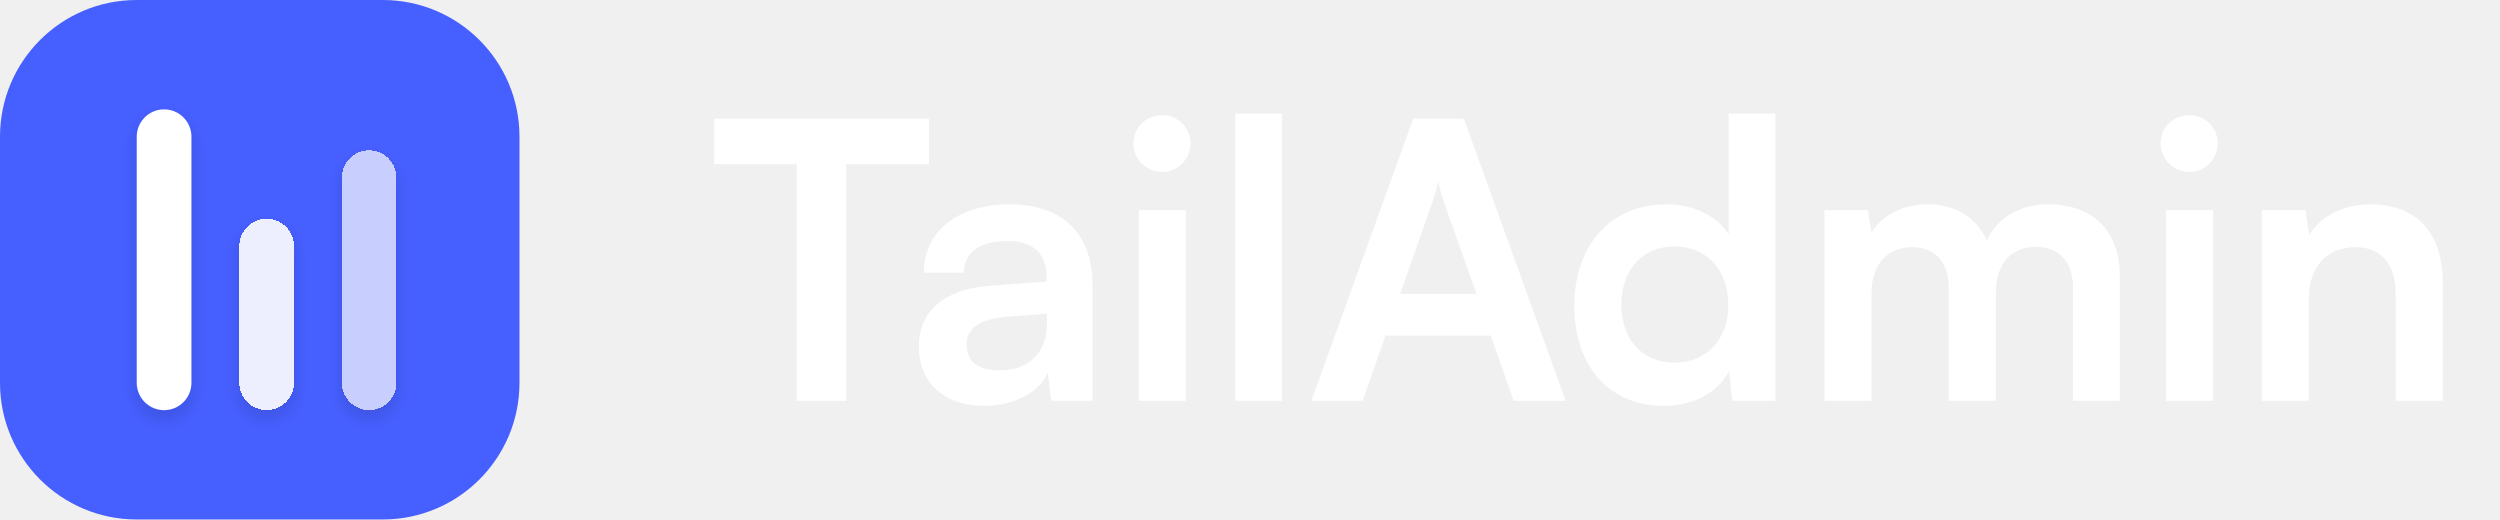
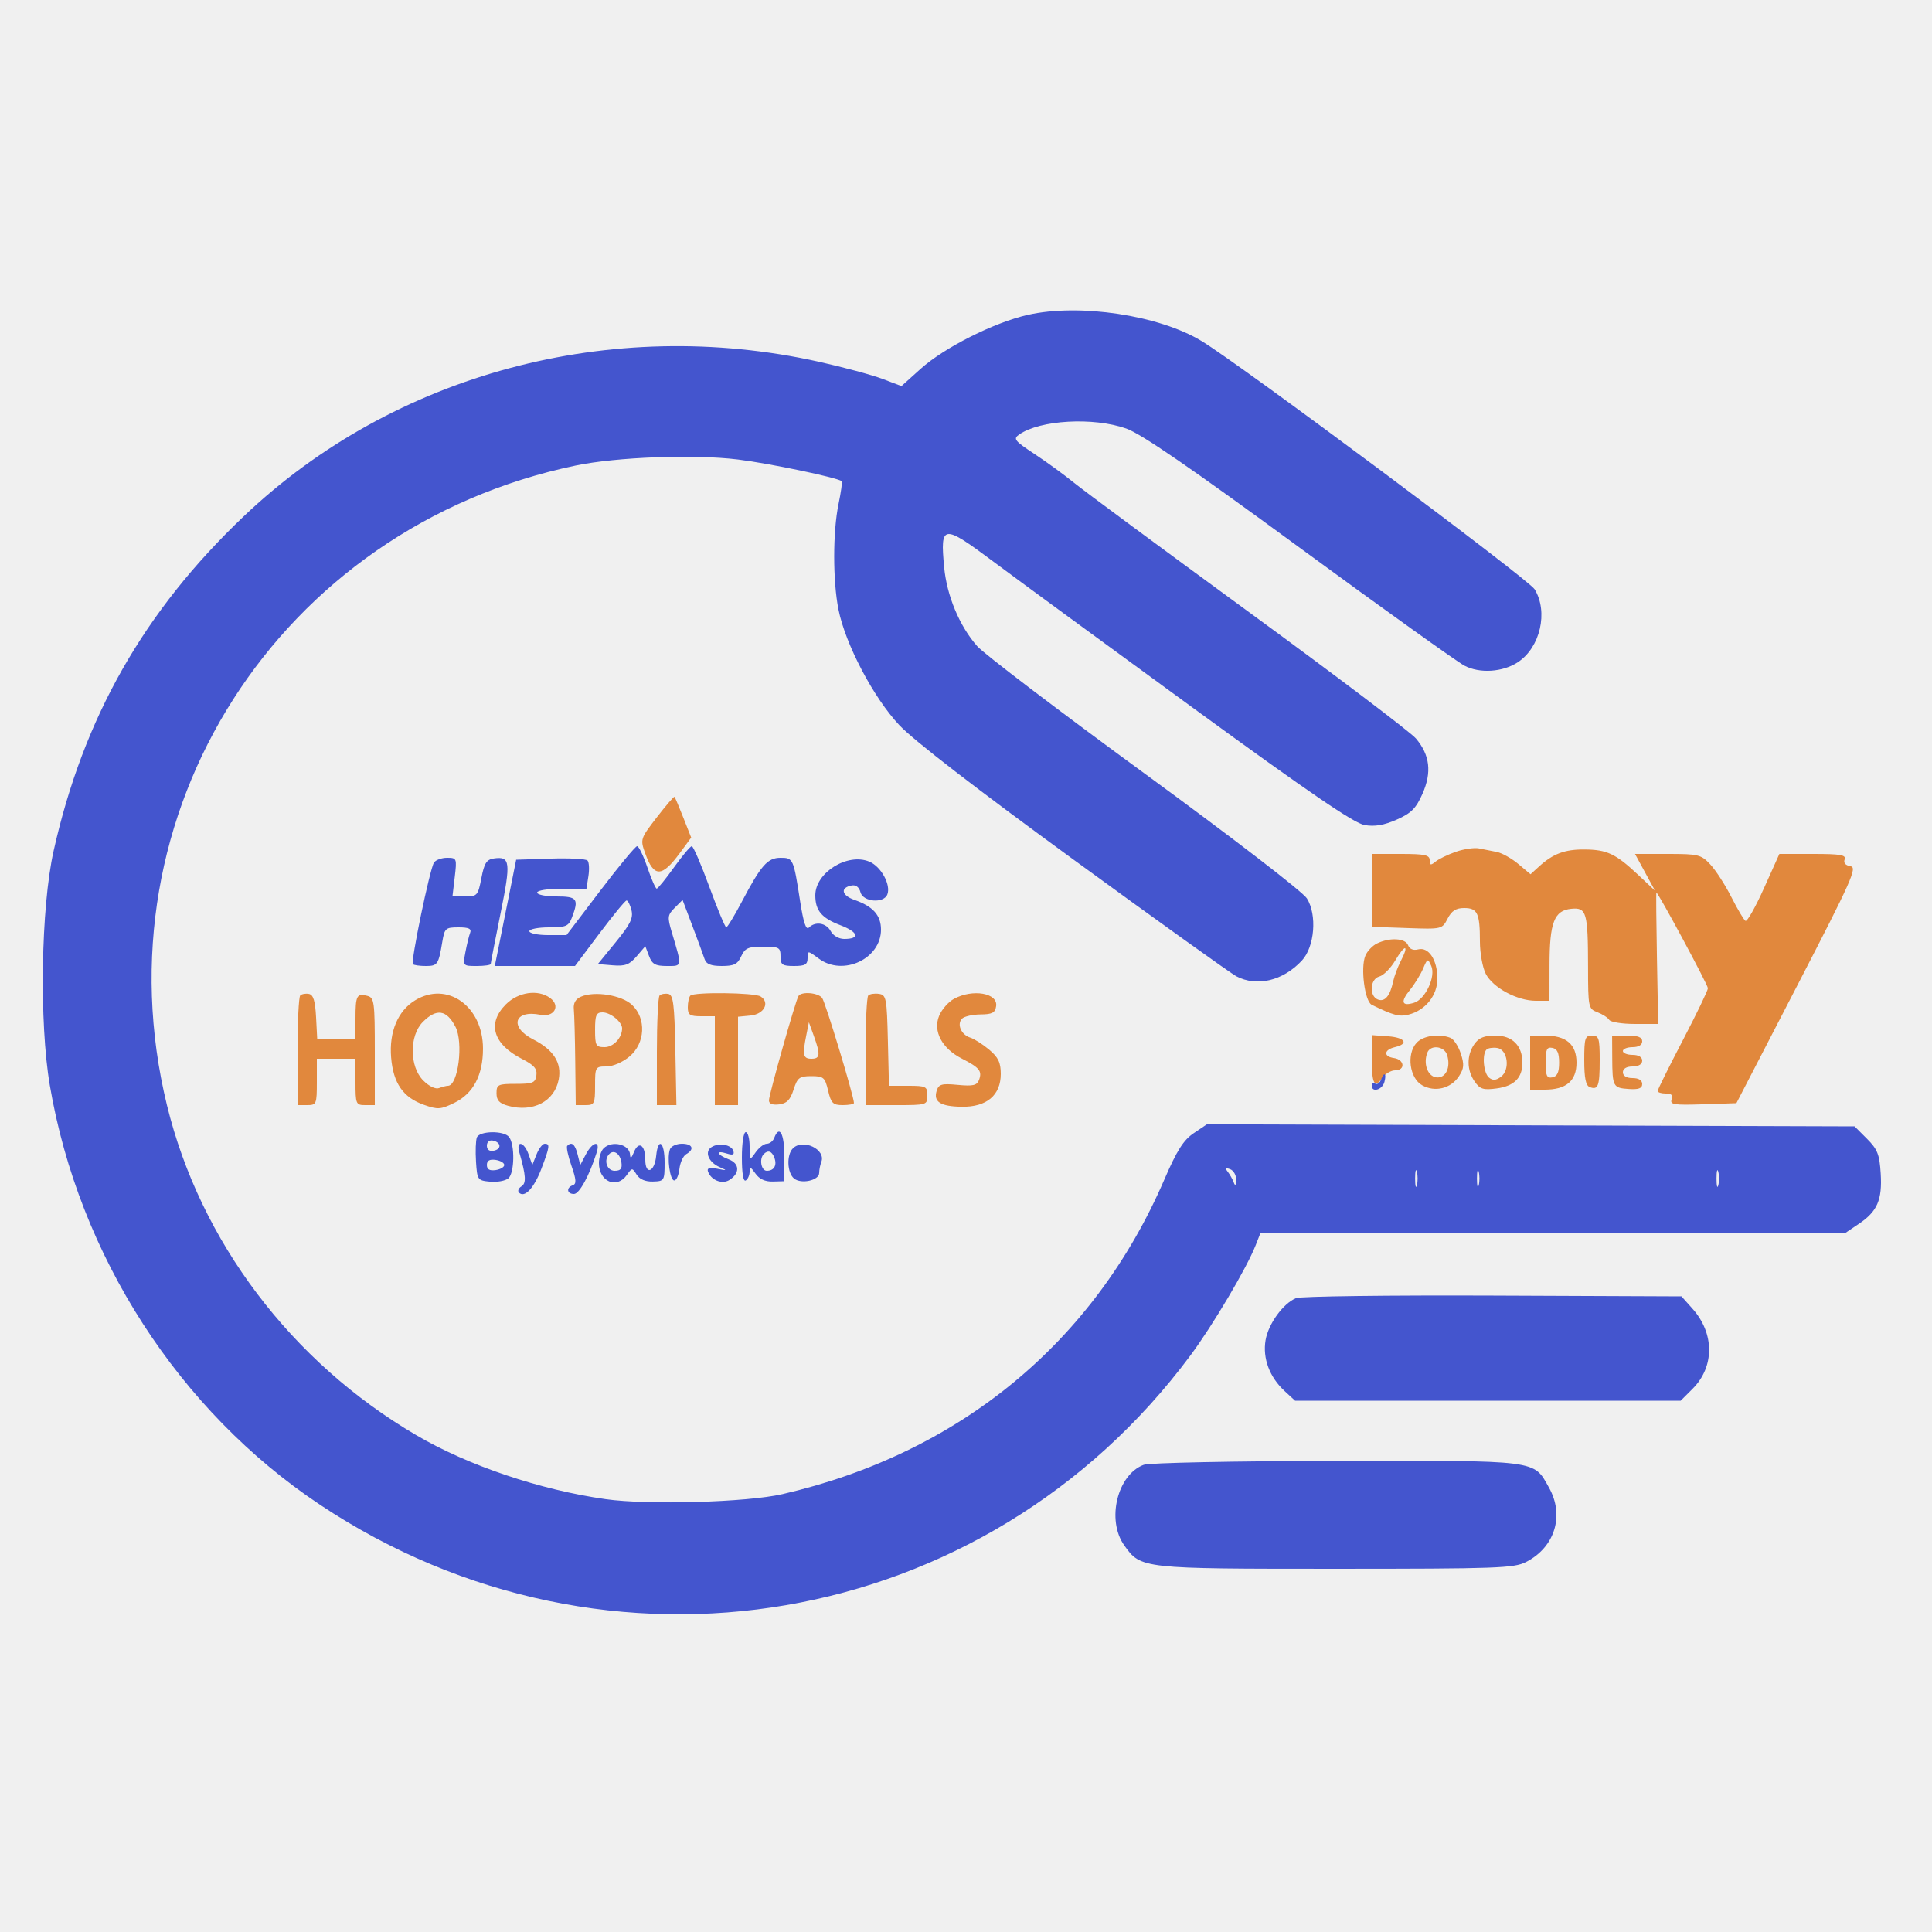
- <svg xmlns="http://www.w3.org/2000/svg" width="154" height="32" viewBox="0 0 154 32" fill="none">
-   <path d="M0 8.421C0 3.77 3.77 0 8.421 0H23.579C28.23 0 32 3.77 32 8.421V23.579C32 28.23 28.23 32 23.579 32H8.421C3.77 32 0 28.23 0 23.579V8.421Z" fill="#465FFF" />
-   <g filter="url(#filter0_d_1608_324)">
-     <path d="M8.424 8.422C8.424 7.491 9.178 6.737 10.108 6.737C11.038 6.737 11.792 7.491 11.792 8.422V23.579C11.792 24.51 11.038 25.264 10.108 25.264C9.178 25.264 8.424 24.51 8.424 23.579V8.422Z" fill="white" />
-   </g>
-   <g filter="url(#filter1_d_1608_324)">
-     <path d="M14.742 15.157C14.742 14.227 15.496 13.473 16.426 13.473C17.357 13.473 18.111 14.227 18.111 15.157V23.578C18.111 24.508 17.357 25.262 16.426 25.262C15.496 25.262 14.742 24.508 14.742 23.578V15.157Z" fill="white" fill-opacity="0.9" shape-rendering="crispEdges" />
-   </g>
-   <g filter="url(#filter2_d_1608_324)">
-     <path d="M21.055 10.946C21.055 10.016 21.809 9.262 22.739 9.262C23.669 9.262 24.423 10.016 24.423 10.946V23.578C24.423 24.508 23.669 25.262 22.739 25.262C21.809 25.262 21.055 24.508 21.055 23.578V10.946Z" fill="white" fill-opacity="0.7" shape-rendering="crispEdges" />
-   </g>
-   <path d="M44 10.115H49.089V24.691H52.132V10.115H57.221V7.309H44V10.115Z" fill="white" />
-   <path d="M60.617 25C62.448 25 64.042 24.168 64.541 22.955L64.755 24.691H67.299V17.558C67.299 14.3 65.349 12.588 62.187 12.588C59.001 12.588 56.908 14.252 56.908 16.797H59.381C59.381 15.56 60.332 14.847 62.044 14.847C63.518 14.847 64.47 15.489 64.47 17.082V17.343L60.95 17.605C58.168 17.819 56.599 19.174 56.599 21.338C56.599 23.549 58.121 25 60.617 25ZM61.569 22.812C60.261 22.812 59.547 22.289 59.547 21.219C59.547 20.268 60.237 19.674 62.044 19.507L64.493 19.317V19.935C64.493 21.742 63.352 22.812 61.569 22.812Z" fill="white" />
-   <path d="M71.6 10.591C72.551 10.591 73.335 9.806 73.335 8.831C73.335 7.856 72.551 7.095 71.6 7.095C70.601 7.095 69.816 7.856 69.816 8.831C69.816 9.806 70.601 10.591 71.6 10.591ZM70.149 24.691H73.05V12.944H70.149V24.691Z" fill="white" />
-   <path d="M78.972 24.691V7H76.095V24.691H78.972Z" fill="white" />
-   <path d="M83.941 24.691L85.344 20.672H91.835L93.238 24.691H96.448L90.171 7.309H87.056L80.778 24.691H83.941ZM88.221 12.493C88.387 12.017 88.53 11.494 88.601 11.161C88.649 11.518 88.815 12.041 88.958 12.493L90.955 18.104H86.247L88.221 12.493Z" fill="white" />
-   <path d="M102.493 25C104.276 25 105.798 24.215 106.511 22.86L106.701 24.691H109.364V7H106.487V14.443C105.75 13.277 104.3 12.588 102.659 12.588C99.116 12.588 96.976 15.203 96.976 18.865C96.976 22.503 99.092 25 102.493 25ZM103.135 22.337C101.113 22.337 99.877 20.863 99.877 18.77C99.877 16.678 101.113 15.18 103.135 15.18C105.156 15.18 106.464 16.654 106.464 18.77C106.464 20.886 105.156 22.337 103.135 22.337Z" fill="white" />
-   <path d="M115.289 24.691V18.033C115.289 16.131 116.406 15.227 117.785 15.227C119.164 15.227 120.044 16.107 120.044 17.748V24.691H122.945V18.033C122.945 16.107 124.015 15.203 125.418 15.203C126.797 15.203 127.701 16.083 127.701 17.771V24.691H130.578V17.011C130.578 14.3 129.008 12.588 126.155 12.588C124.372 12.588 122.993 13.468 122.398 14.823C121.78 13.468 120.543 12.588 118.76 12.588C117.072 12.588 115.883 13.349 115.289 14.324L115.051 12.944H112.388V24.691H115.289Z" fill="white" />
-   <path d="M134.876 10.591C135.827 10.591 136.612 9.806 136.612 8.831C136.612 7.856 135.827 7.095 134.876 7.095C133.877 7.095 133.093 7.856 133.093 8.831C133.093 9.806 133.877 10.591 134.876 10.591ZM133.426 24.691H136.327V12.944H133.426V24.691Z" fill="white" />
-   <path d="M142.225 24.691V18.366C142.225 16.464 143.318 15.227 145.102 15.227C146.6 15.227 147.575 16.178 147.575 18.152V24.691H150.476V17.462C150.476 14.419 148.954 12.588 146.005 12.588C144.412 12.588 142.985 13.277 142.248 14.466L142.011 12.944H139.324V24.691H142.225Z" fill="white" />
-   <defs>
-     <filter id="filter0_d_1608_324" x="7.424" y="6.237" width="5.368" height="20.526" filterUnits="userSpaceOnUse" color-interpolation-filters="sRGB">
-       <feFlood flood-opacity="0" result="BackgroundImageFix" />
-       <feColorMatrix in="SourceAlpha" type="matrix" values="0 0 0 0 0 0 0 0 0 0 0 0 0 0 0 0 0 0 127 0" result="hardAlpha" />
-       <feOffset dy="0.5" />
-       <feGaussianBlur stdDeviation="0.5" />
-       <feComposite in2="hardAlpha" operator="out" />
-       <feColorMatrix type="matrix" values="0 0 0 0 0 0 0 0 0 0 0 0 0 0 0 0 0 0 0.12 0" />
-       <feBlend mode="normal" in2="BackgroundImageFix" result="effect1_dropShadow_1608_324" />
-       <feBlend mode="normal" in="SourceGraphic" in2="effect1_dropShadow_1608_324" result="shape" />
-     </filter>
-     <filter id="filter1_d_1608_324" x="13.742" y="12.973" width="5.368" height="13.79" filterUnits="userSpaceOnUse" color-interpolation-filters="sRGB">
-       <feFlood flood-opacity="0" result="BackgroundImageFix" />
-       <feColorMatrix in="SourceAlpha" type="matrix" values="0 0 0 0 0 0 0 0 0 0 0 0 0 0 0 0 0 0 127 0" result="hardAlpha" />
-       <feOffset dy="0.5" />
-       <feGaussianBlur stdDeviation="0.5" />
-       <feComposite in2="hardAlpha" operator="out" />
-       <feColorMatrix type="matrix" values="0 0 0 0 0 0 0 0 0 0 0 0 0 0 0 0 0 0 0.12 0" />
-       <feBlend mode="normal" in2="BackgroundImageFix" result="effect1_dropShadow_1608_324" />
-       <feBlend mode="normal" in="SourceGraphic" in2="effect1_dropShadow_1608_324" result="shape" />
-     </filter>
-     <filter id="filter2_d_1608_324" x="20.055" y="8.762" width="5.368" height="18" filterUnits="userSpaceOnUse" color-interpolation-filters="sRGB">
-       <feFlood flood-opacity="0" result="BackgroundImageFix" />
-       <feColorMatrix in="SourceAlpha" type="matrix" values="0 0 0 0 0 0 0 0 0 0 0 0 0 0 0 0 0 0 127 0" result="hardAlpha" />
-       <feOffset dy="0.5" />
-       <feGaussianBlur stdDeviation="0.5" />
-       <feComposite in2="hardAlpha" operator="out" />
-       <feColorMatrix type="matrix" values="0 0 0 0 0 0 0 0 0 0 0 0 0 0 0 0 0 0 0.12 0" />
-       <feBlend mode="normal" in2="BackgroundImageFix" result="effect1_dropShadow_1608_324" />
-       <feBlend mode="normal" in="SourceGraphic" in2="effect1_dropShadow_1608_324" result="shape" />
-     </filter>
-   </defs>
+ <svg xmlns="http://www.w3.org/2000/svg" width="500" height="500" viewBox="0 0 500 500" version="1.1">
+   <path d="M 169.966 211.545 C 165.729 217.036, 165.673 217.208, 166.965 220.820 C 169.221 227.126, 171.270 227.118, 175.929 220.782 L 178.880 216.769 176.856 211.635 C 175.743 208.811, 174.709 206.376, 174.558 206.225 C 174.406 206.073, 172.340 208.467, 169.966 211.545 M 376.741 220.453 C 374.673 221.178, 372.310 222.328, 371.491 223.008 C 370.274 224.017, 370 223.947, 370 222.622 C 370 221.270, 368.752 221, 362.500 221 L 355 221 355 230.429 L 355 239.858 364.106 240.179 C 373.164 240.498, 373.220 240.485, 374.632 237.750 C 375.680 235.719, 376.801 235, 378.919 235 C 382.365 235, 383 236.343, 383 243.631 C 383 246.639, 383.684 250.423, 384.521 252.040 C 386.371 255.619, 392.658 259, 397.460 259 L 401 259 401.015 249.750 C 401.032 238.722, 402.228 235.629, 406.642 235.196 C 410.597 234.809, 410.968 236.096, 410.986 250.275 C 411 260.726, 411.072 261.077, 413.403 261.963 C 414.724 262.466, 416.101 263.354, 416.462 263.938 C 416.823 264.522, 419.821 265, 423.125 265 L 429.132 265 428.816 247.999 C 428.642 238.648, 428.578 230.998, 428.673 230.999 C 429.152 231.002, 442 254.869, 442 255.754 C 442 256.321, 439.075 262.389, 435.500 269.238 C 431.925 276.087, 429 281.986, 429 282.346 C 429 282.706, 429.948 283, 431.107 283 C 432.593 283, 433.040 283.454, 432.624 284.539 C 432.115 285.864, 433.238 286.037, 440.707 285.789 L 449.380 285.500 465.160 255 C 479.266 227.735, 480.723 224.465, 478.893 224.170 C 477.602 223.962, 477.048 223.317, 477.392 222.420 C 477.837 221.260, 476.341 221, 469.219 221 L 460.500 221.001 456.500 229.899 C 454.300 234.793, 452.152 238.585, 451.728 238.326 C 451.303 238.067, 449.663 235.300, 448.083 232.177 C 446.504 229.055, 444.060 225.262, 442.653 223.750 C 440.251 221.167, 439.579 221, 431.618 221 L 423.141 221 425.724 225.750 L 428.307 230.500 423.904 226.367 C 418.128 220.946, 415.892 219.892, 410.070 219.847 C 404.969 219.808, 401.936 220.943, 398.298 224.254 L 396.096 226.259 392.971 223.629 C 391.252 222.183, 388.756 220.775, 387.423 220.500 C 386.090 220.225, 383.988 219.805, 382.750 219.568 C 381.512 219.330, 378.808 219.728, 376.741 220.453 M 356.364 244.170 C 355.189 244.738, 353.832 246.170, 353.347 247.352 C 352.069 250.471, 353.200 259.150, 355 260.033 C 360.581 262.770, 362.127 263.185, 364.509 262.587 C 368.895 261.486, 372 257.623, 372 253.268 C 372 248.439, 369.733 244.996, 367.020 245.705 C 365.751 246.037, 364.799 245.639, 364.405 244.613 C 363.707 242.794, 359.667 242.570, 356.364 244.170 M 361.099 248.558 C 359.916 250.561, 358.061 252.433, 356.975 252.717 C 354.548 253.352, 354.270 257.783, 356.601 258.677 C 358.388 259.363, 359.753 257.746, 360.548 254 C 360.840 252.625, 361.751 250.202, 362.571 248.615 C 364.769 244.363, 363.600 244.317, 361.099 248.558 M 368.283 250.700 C 367.626 252.240, 366.086 254.730, 364.861 256.234 C 362.368 259.294, 362.787 260.520, 365.982 259.506 C 368.901 258.579, 371.626 252.717, 370.407 249.985 C 369.512 247.980, 369.431 248.007, 368.283 250.700 M 77.701 257.632 C 77.316 258.018, 77 264.558, 77 272.167 L 77 286 79.500 286 C 81.889 286, 82 285.733, 82 280 L 82 274 87 274 L 92 274 92 280 C 92 285.733, 92.111 286, 94.500 286 L 97 286 97 272.117 C 97 259.212, 96.863 258.197, 95.058 257.725 C 92.324 257.010, 92 257.640, 92 263.667 L 92 269 87.050 269 L 82.100 269 81.800 263.260 C 81.579 259.033, 81.092 257.442, 79.951 257.225 C 79.099 257.063, 78.087 257.246, 77.701 257.632 M 107.420 258.886 C 102.958 261.607, 100.674 267.058, 101.223 273.679 C 101.775 280.330, 104.324 284.020, 109.674 285.912 C 113.298 287.193, 114.030 287.147, 117.584 285.412 C 122.473 283.025, 124.996 278.256, 124.998 271.398 C 125.002 260.403, 115.741 253.811, 107.420 258.886 M 130.923 259.923 C 125.996 264.850, 127.594 270.222, 135.129 274.066 C 138.218 275.641, 139.054 276.604, 138.813 278.302 C 138.538 280.231, 137.888 280.500, 133.500 280.500 C 128.873 280.500, 128.500 280.681, 128.500 282.928 C 128.500 284.776, 129.217 285.553, 131.500 286.181 C 137.942 287.952, 143.526 285.041, 144.593 279.358 C 145.405 275.030, 143.277 271.692, 137.985 268.993 C 131.714 265.793, 133.053 261.261, 139.867 262.623 C 143.418 263.334, 145.151 260.315, 142.363 258.276 C 139.227 255.983, 134.129 256.717, 130.923 259.923 M 150.383 257.929 C 148.961 258.539, 148.344 259.604, 148.505 261.169 C 148.637 262.451, 148.802 268.563, 148.872 274.750 L 149 286 151.500 286 C 153.833 286, 154 285.667, 154 281 C 154 276.140, 154.082 276, 156.923 276 C 158.609 276, 161.149 274.904, 162.923 273.411 C 167.003 269.978, 167.309 263.579, 163.562 260.058 C 160.875 257.534, 153.920 256.410, 150.383 257.929 M 170.701 257.632 C 170.316 258.018, 170 264.558, 170 272.167 L 170 286 172.527 286 L 175.055 286 174.777 271.762 C 174.545 259.848, 174.247 257.477, 172.951 257.228 C 172.099 257.065, 171.087 257.246, 170.701 257.632 M 178.667 257.667 C 178.300 258.033, 178 259.383, 178 260.667 C 178 262.667, 178.500 263, 181.500 263 L 185 263 185 274.500 L 185 286 188 286 L 191 286 191 274.563 L 191 263.127 194.242 262.813 C 197.740 262.475, 199.334 259.460, 196.848 257.885 C 195.263 256.880, 179.641 256.693, 178.667 257.667 M 206.643 257.768 C 205.875 259.012, 199 283.311, 199 284.785 C 199 285.654, 199.933 286.020, 201.625 285.816 C 203.627 285.575, 204.518 284.668, 205.375 282 C 206.375 278.890, 206.886 278.500, 209.962 278.500 C 213.139 278.500, 213.498 278.809, 214.312 282.250 C 215.085 285.518, 215.572 286, 218.099 286 C 219.695 286, 221 285.754, 221 285.454 C 221 283.741, 213.592 259.291, 212.757 258.250 C 211.659 256.879, 207.400 256.544, 206.643 257.768 M 224.709 257.624 C 224.319 258.014, 224 264.558, 224 272.167 L 224 286 232 286 C 239.867 286, 240 285.958, 240 283.500 C 240 281.169, 239.665 281, 235.032 281 L 230.063 281 229.782 269.250 C 229.519 258.291, 229.363 257.480, 227.459 257.208 C 226.336 257.047, 225.099 257.235, 224.709 257.624 M 246.888 258.500 C 245.451 259.280, 243.729 261.241, 243.059 262.857 C 241.395 266.874, 243.753 271.323, 248.953 273.976 C 253.525 276.308, 254.240 277.210, 253.353 279.523 C 252.825 280.898, 251.771 281.136, 247.870 280.762 C 243.730 280.364, 242.952 280.576, 242.421 282.249 C 241.503 285.142, 243.367 286.344, 248.894 286.426 C 255.361 286.523, 259 283.458, 259 277.915 C 259 274.992, 258.348 273.629, 256.005 271.658 C 254.358 270.272, 252.150 268.865, 251.098 268.531 C 248.747 267.785, 247.565 265.035, 248.985 263.615 C 249.562 263.038, 251.715 262.550, 253.767 262.533 C 256.796 262.506, 257.557 262.100, 257.802 260.380 C 258.286 256.993, 251.737 255.864, 246.888 258.500 M 109.455 264.455 C 105.892 268.017, 105.940 276.031, 109.544 279.635 C 111.045 281.136, 112.719 281.938, 113.626 281.590 C 114.472 281.265, 115.505 281, 115.921 281 C 118.579 281, 119.995 269.758, 117.850 265.684 C 115.545 261.305, 112.979 260.930, 109.455 264.455 M 154 266.500 C 154 270.616, 154.210 271, 156.465 271 C 158.747 271, 161 268.585, 161 266.137 C 161 264.470, 157.973 262, 155.929 262 C 154.310 262, 154 262.722, 154 266.500 M 208.670 267.901 C 207.637 273.066, 207.841 274, 210 274 C 212.270 274, 212.374 272.957, 210.594 268.026 L 209.339 264.553 208.670 267.901 M 355 273.776 C 355 280.486, 355.713 281.855, 357.717 278.994 C 358.485 277.897, 359.988 277, 361.057 277 C 363.769 277, 363.500 274.210, 360.750 273.820 C 357.976 273.426, 358.131 271.677, 361 271 C 364.678 270.132, 363.669 268.512, 359.250 268.193 L 355 267.885 355 273.776 M 366.589 269.902 C 363.954 272.813, 364.795 279.044, 368.069 280.872 C 371.384 282.724, 375.489 281.709, 377.577 278.522 C 378.897 276.508, 378.979 275.467, 378.042 272.626 C 377.416 270.729, 376.213 268.912, 375.370 268.588 C 372.343 267.427, 368.279 268.035, 366.589 269.902 M 381.557 270.223 C 379.544 273.096, 379.576 276.949, 381.636 279.891 C 383.032 281.884, 383.870 282.147, 387.351 281.680 C 391.870 281.074, 394 278.943, 394 275.031 C 394 270.615, 391.396 268, 387 268 C 384.117 268, 382.711 268.574, 381.557 270.223 M 396 275 L 396 282 399.777 282 C 405.338 282, 408 279.734, 408 275 C 408 270.266, 405.338 268, 399.777 268 L 396 268 396 275 M 410 274.393 C 410 278.955, 410.402 280.940, 411.402 281.324 C 413.606 282.170, 414 281.109, 414 274.333 C 414 268.667, 413.789 268, 412 268 C 410.209 268, 410 268.667, 410 274.393 M 417.243 273.750 C 417.283 281.250, 417.444 281.554, 421.529 281.829 C 424.081 282.001, 425 281.657, 425 280.531 C 425 279.565, 424.078 279, 422.500 279 C 420.944 279, 420 278.433, 420 277.500 C 420 276.567, 420.944 276, 422.500 276 C 424.056 276, 425 275.433, 425 274.500 C 425 273.567, 424.056 273, 422.500 273 C 421.125 273, 420 272.550, 420 272 C 420 271.450, 421.125 271, 422.500 271 C 424.056 271, 425 270.433, 425 269.500 C 425 268.423, 423.901 268, 421.106 268 L 417.212 268 417.243 273.750 M 369.390 272.427 C 368.301 275.264, 369.452 278.493, 371.664 278.808 C 374.125 279.159, 375.537 276.266, 374.500 273 C 373.770 270.700, 370.206 270.301, 369.390 272.427 M 384.709 271.624 C 383.507 272.827, 383.926 277.694, 385.332 278.861 C 386.314 279.675, 387.125 279.629, 388.418 278.684 C 390.891 276.875, 390.215 271.602, 387.459 271.208 C 386.336 271.047, 385.099 271.235, 384.709 271.624 M 400 275 C 400 278.411, 400.311 279.087, 401.750 278.810 C 403.016 278.566, 403.500 277.512, 403.500 275 C 403.500 272.488, 403.016 271.434, 401.750 271.190 C 400.311 270.913, 400 271.589, 400 275" stroke="none" fill="#e1883d" fill-rule="evenodd" />
+   <path d="M 266 81.486 C 257.302 83.446, 244.383 89.951, 238.268 95.449 L 233.295 99.920 228.398 98.063 C 225.704 97.041, 218.325 95.051, 212 93.640 C 158.100 81.616, 101.899 96.709, 63.059 133.639 C 37.244 158.185, 21.581 185.759, 13.872 220.230 C 10.597 234.874, 10.120 264.585, 12.898 280.903 C 20.393 324.930, 46.276 365.102, 82.822 389.430 C 157.138 438.901, 255.048 422.115, 308.061 350.815 C 313.867 343.007, 322.657 328.157, 324.970 322.250 L 326.243 319 401.973 319 L 477.704 319 481.088 316.720 C 485.853 313.509, 487.147 310.521, 486.724 303.702 C 486.418 298.759, 485.893 297.431, 483.164 294.702 L 479.962 291.500 396.154 291.233 L 312.345 290.967 308.932 293.267 C 306.278 295.055, 304.581 297.737, 301.311 305.309 C 283.120 347.429, 248.289 376.112, 202.500 386.679 C 193.308 388.800, 167.694 389.529, 156.742 387.982 C 139.787 385.586, 121.165 379.295, 107.745 371.430 C 75.383 352.463, 51.781 321.218, 43.196 285.978 C 24.816 210.533, 72.136 136.516, 149 120.481 C 159.613 118.267, 179.644 117.524, 191 118.924 C 199.167 119.930, 216.818 123.623, 217.837 124.539 C 218.023 124.705, 217.650 127.370, 217.008 130.459 C 215.522 137.621, 215.513 150.262, 216.990 157.711 C 218.769 166.688, 226.049 180.541, 232.725 187.653 C 236.401 191.571, 252.841 204.260, 277.967 222.575 C 299.674 238.398, 318.574 251.939, 319.967 252.666 C 325.301 255.450, 332.027 253.838, 336.917 248.603 C 340.231 245.055, 340.903 236.756, 338.221 232.500 C 337.143 230.790, 319.073 216.887, 296.193 200.163 C 274.117 184.028, 254.626 169.199, 252.879 167.209 C 248.301 161.996, 245.033 154.162, 244.340 146.743 C 243.304 135.640, 243.981 135.566, 257.087 145.344 C 263.364 150.028, 286.721 167.145, 308.991 183.382 C 339.020 205.278, 350.435 213.067, 353.173 213.529 C 355.797 213.973, 358.199 213.563, 361.472 212.116 C 365.231 210.452, 366.455 209.225, 368.131 205.437 C 370.591 199.876, 370.069 195.424, 366.455 191.129 C 365.100 189.518, 345.655 174.800, 323.245 158.423 C 300.835 142.046, 280.475 126.993, 278 124.972 C 275.525 122.951, 270.908 119.589, 267.740 117.500 C 262.566 114.090, 262.159 113.577, 263.745 112.466 C 269.153 108.678, 282.925 107.902, 291.465 110.903 C 295.332 112.262, 308.119 121.045, 336.190 141.622 C 357.811 157.470, 377.075 171.264, 379 172.276 C 382.937 174.344, 388.871 173.965, 392.798 171.395 C 398.618 167.586, 400.746 158.371, 397.161 152.500 C 395.571 149.897, 321.324 94.555, 311 88.278 C 299.974 81.574, 279.391 78.468, 266 81.486 M 155.350 230.500 L 146.613 242 141.807 242 C 139.163 242, 137 241.550, 137 241 C 137 240.450, 139.261 240, 142.025 240 C 146.498 240, 147.156 239.719, 148.025 237.435 C 149.852 232.629, 149.386 232, 144 232 C 141.250 232, 139 231.550, 139 231 C 139 230.438, 141.796 230, 145.387 230 L 151.773 230 152.279 226.750 C 152.558 224.963, 152.455 223.144, 152.051 222.709 C 151.648 222.274, 147.327 222.049, 142.450 222.209 L 133.582 222.500 131.476 233 C 130.318 238.775, 129.073 244.963, 128.710 246.750 L 128.050 250 138.428 250 L 148.807 250 155.153 241.550 C 158.644 236.902, 161.789 233.077, 162.142 233.050 C 162.494 233.022, 163.069 234.140, 163.419 235.534 C 163.930 237.570, 163.139 239.190, 159.389 243.784 L 154.724 249.500 158.599 249.825 C 161.771 250.090, 162.886 249.671, 164.740 247.516 L 167.005 244.883 167.978 247.441 C 168.775 249.540, 169.606 250, 172.592 250 C 176.619 250, 176.567 250.365, 173.849 241.238 C 172.688 237.338, 172.753 236.802, 174.614 234.942 L 176.648 232.908 179.217 239.704 C 180.631 243.442, 182.046 247.287, 182.362 248.250 C 182.778 249.516, 184.007 250, 186.808 250 C 189.967 250, 190.889 249.540, 191.818 247.500 C 192.789 245.370, 193.626 245, 197.479 245 C 201.635 245, 202 245.202, 202 247.500 C 202 249.690, 202.433 250, 205.500 250 C 208.351 250, 209 249.623, 209 247.970 C 209 245.962, 209.032 245.964, 211.935 248.110 C 218.192 252.736, 228 248.150, 228 240.599 C 228 236.878, 225.948 234.575, 221.140 232.899 C 217.781 231.728, 217.391 229.747, 220.404 229.163 C 221.495 228.952, 222.345 229.603, 222.688 230.913 C 223.350 233.445, 228.723 233.884, 229.645 231.482 C 230.610 228.967, 228.015 224.249, 224.973 222.989 C 219.323 220.648, 211 225.837, 211 231.701 C 211 235.641, 212.624 237.585, 217.459 239.431 C 222.172 241.231, 222.676 243, 218.476 243 C 217.094 243, 215.615 242.149, 215 241 C 213.841 238.834, 211.035 238.365, 209.346 240.054 C 208.607 240.793, 207.930 238.774, 207.082 233.304 C 205.357 222.184, 205.275 222, 202.005 222 C 198.654 222, 196.968 223.911, 192 233.340 C 190.075 236.994, 188.256 239.987, 187.958 239.992 C 187.660 239.996, 185.686 235.275, 183.571 229.500 C 181.455 223.725, 179.415 219, 179.037 219 C 178.659 219, 176.584 221.465, 174.425 224.478 C 172.266 227.492, 170.256 229.967, 169.957 229.978 C 169.658 229.990, 168.573 227.525, 167.545 224.500 C 166.516 221.475, 165.318 219, 164.881 219 C 164.444 219, 160.155 224.175, 155.350 230.500 M 112.309 223.250 C 111.231 224.915, 106.252 248.919, 106.859 249.525 C 107.120 249.786, 108.622 250, 110.198 250 C 113.239 250, 113.490 249.632, 114.467 243.750 C 115.052 240.235, 115.314 240, 118.652 240 C 121.329 240, 122.078 240.355, 121.666 241.429 C 121.364 242.215, 120.816 244.465, 120.447 246.429 C 119.780 249.988, 119.789 250, 123.389 250 C 125.375 250, 127 249.762, 127 249.471 C 127 249.181, 128.150 243.265, 129.555 236.326 C 132.235 223.090, 132.054 221.573, 127.865 222.165 C 125.919 222.441, 125.337 223.341, 124.582 227.250 C 123.710 231.767, 123.503 232, 120.380 232 L 117.094 232 117.686 227 C 118.262 222.139, 118.207 222, 115.698 222 C 114.279 222, 112.754 222.563, 112.309 223.250 M 357.364 279.494 C 357.048 280.316, 356.388 280.740, 355.895 280.435 C 355.403 280.131, 355 280.359, 355 280.941 C 355 282.841, 357.753 282.054, 358.290 280 C 358.898 277.674, 358.207 277.297, 357.364 279.494 M 123.409 294.377 C 123.118 295.134, 123.020 297.947, 123.190 300.627 C 123.490 305.341, 123.608 305.510, 126.815 305.818 C 128.639 305.993, 130.771 305.605, 131.554 304.955 C 133.164 303.619, 133.290 296.228, 131.737 294.250 C 130.400 292.548, 124.074 292.644, 123.409 294.377 M 192 299.559 C 192 303.677, 192.372 305.888, 193 305.500 C 193.550 305.160, 194 304.133, 194 303.218 C 194 301.884, 194.299 301.982, 195.510 303.710 C 196.517 305.148, 198.015 305.837, 200.010 305.781 L 203 305.696 203 299.348 C 203 293.361, 201.709 290.989, 200.362 294.500 C 200.045 295.325, 199.185 296, 198.450 296 C 197.715 296, 196.413 297, 195.557 298.223 C 194.029 300.404, 194 300.377, 194 296.723 C 194 294.675, 193.550 293, 193 293 C 192.435 293, 192 295.853, 192 299.559 M 126 296.500 C 126 297.530, 126.655 298.020, 127.750 297.810 C 129.858 297.404, 129.725 295.629, 127.553 295.177 C 126.647 294.988, 126 295.539, 126 296.500 M 134.407 298.250 C 136.135 304.318, 136.248 306.229, 134.924 307.047 C 134.173 307.511, 133.904 308.237, 134.327 308.660 C 135.762 310.095, 138.208 307.480, 140.107 302.481 C 142.282 296.752, 142.383 296, 140.975 296 C 140.412 296, 139.458 297.238, 138.856 298.750 L 137.762 301.500 136.797 298.750 C 135.639 295.447, 133.481 294.995, 134.407 298.250 M 146.802 296.531 C 146.510 296.824, 146.997 299.141, 147.885 301.682 C 149.137 305.263, 149.219 306.398, 148.250 306.734 C 146.485 307.345, 146.693 309, 148.536 309 C 149.924 309, 152.521 304.257, 154.423 298.250 C 155.438 295.043, 153.374 295.411, 151.618 298.750 L 150.172 301.500 149.478 298.750 C 148.812 296.114, 147.941 295.392, 146.802 296.531 M 156.200 297.200 C 155.540 297.860, 155 299.570, 155 301 C 155 305.824, 159.636 307.785, 162.243 304.064 C 163.563 302.179, 163.630 302.178, 164.767 303.998 C 165.517 305.199, 167.020 305.837, 168.967 305.782 C 171.915 305.698, 172 305.560, 172 300.848 C 172 295.473, 170.307 294.176, 169.813 299.173 C 169.397 303.384, 167 304.210, 167 300.142 C 167 296.305, 165.270 295.156, 164.055 298.186 C 163.433 299.737, 163.106 299.958, 163.063 298.857 C 162.959 296.152, 158.359 295.041, 156.200 297.200 M 173.398 297.405 C 172.568 299.567, 173.376 305.500, 174.500 305.500 C 175.050 305.500, 175.652 304.150, 175.837 302.500 C 176.022 300.850, 176.809 299.140, 177.587 298.700 C 179.826 297.433, 179.233 296, 176.469 296 C 175.076 296, 173.695 296.632, 173.398 297.405 M 184.104 296.893 C 182.261 298.088, 183.376 300.793, 186.228 302.047 C 188.277 302.948, 188.220 302.990, 185.652 302.479 C 183.664 302.084, 182.927 302.282, 183.212 303.135 C 183.969 305.408, 186.854 306.582, 188.750 305.388 C 191.538 303.632, 191.455 301.123, 188.573 300.028 C 185.488 298.855, 185.099 297.579, 188.118 298.538 C 189.649 299.023, 190.113 298.834, 189.790 297.855 C 189.246 296.204, 186.012 295.657, 184.104 296.893 M 205.200 297.200 C 203.529 298.871, 203.700 303.506, 205.487 304.989 C 207.327 306.516, 212 305.493, 212 303.563 C 212 302.793, 212.251 301.510, 212.558 300.711 C 213.804 297.463, 207.801 294.599, 205.200 297.200 M 157.688 298.646 C 156.147 300.186, 157.040 303, 159.070 303 C 160.625 303, 161.060 302.461, 160.820 300.828 C 160.488 298.573, 158.880 297.453, 157.688 298.646 M 197.667 298.667 C 196.433 299.901, 196.987 303, 198.441 303 C 200.334 303, 201.155 301.568, 200.396 299.590 C 199.749 297.904, 198.763 297.570, 197.667 298.667 M 126 301.500 C 126 302.628, 126.702 303.039, 128.250 302.820 C 129.488 302.644, 130.500 302.050, 130.500 301.500 C 130.500 300.950, 129.488 300.356, 128.250 300.180 C 126.702 299.961, 126 300.372, 126 301.500 M 317.724 303.227 C 318.278 303.927, 318.981 305.175, 319.287 306 C 319.666 307.024, 319.867 306.820, 319.921 305.357 C 319.964 304.178, 319.261 302.931, 318.359 302.584 C 317.131 302.113, 316.971 302.275, 317.724 303.227 M 366.232 305 C 366.232 306.925, 366.438 307.712, 366.689 306.750 C 366.941 305.788, 366.941 304.212, 366.689 303.250 C 366.438 302.288, 366.232 303.075, 366.232 305 M 382.232 305 C 382.232 306.925, 382.438 307.712, 382.689 306.750 C 382.941 305.788, 382.941 304.212, 382.689 303.250 C 382.438 302.288, 382.232 303.075, 382.232 305 M 444.232 305 C 444.232 306.925, 444.438 307.712, 444.689 306.750 C 444.941 305.788, 444.941 304.212, 444.689 303.250 C 444.438 302.288, 444.232 303.075, 444.232 305 M 335.418 335.954 C 332.072 337.331, 328.241 342.616, 327.527 346.838 C 326.734 351.531, 328.559 356.408, 332.452 360 L 335.161 362.500 385.061 362.500 L 434.962 362.500 438.050 359.412 C 443.745 353.716, 443.734 345.092, 438.021 338.697 L 435.165 335.500 386.333 335.299 C 359.475 335.188, 336.563 335.483, 335.418 335.954 M 296 379.086 C 289.148 381.631, 286.301 393.401, 290.956 399.939 C 295.267 405.992, 295.339 406, 345.718 405.998 C 387.328 405.997, 391.812 405.838, 394.929 404.248 C 402.395 400.441, 404.937 392.219, 400.879 384.999 C 396.811 377.760, 398.644 377.991, 345.800 378.079 C 319.380 378.123, 297.396 378.568, 296 379.086" stroke="none" fill="#4455ce" fill-rule="evenodd" />
</svg>
